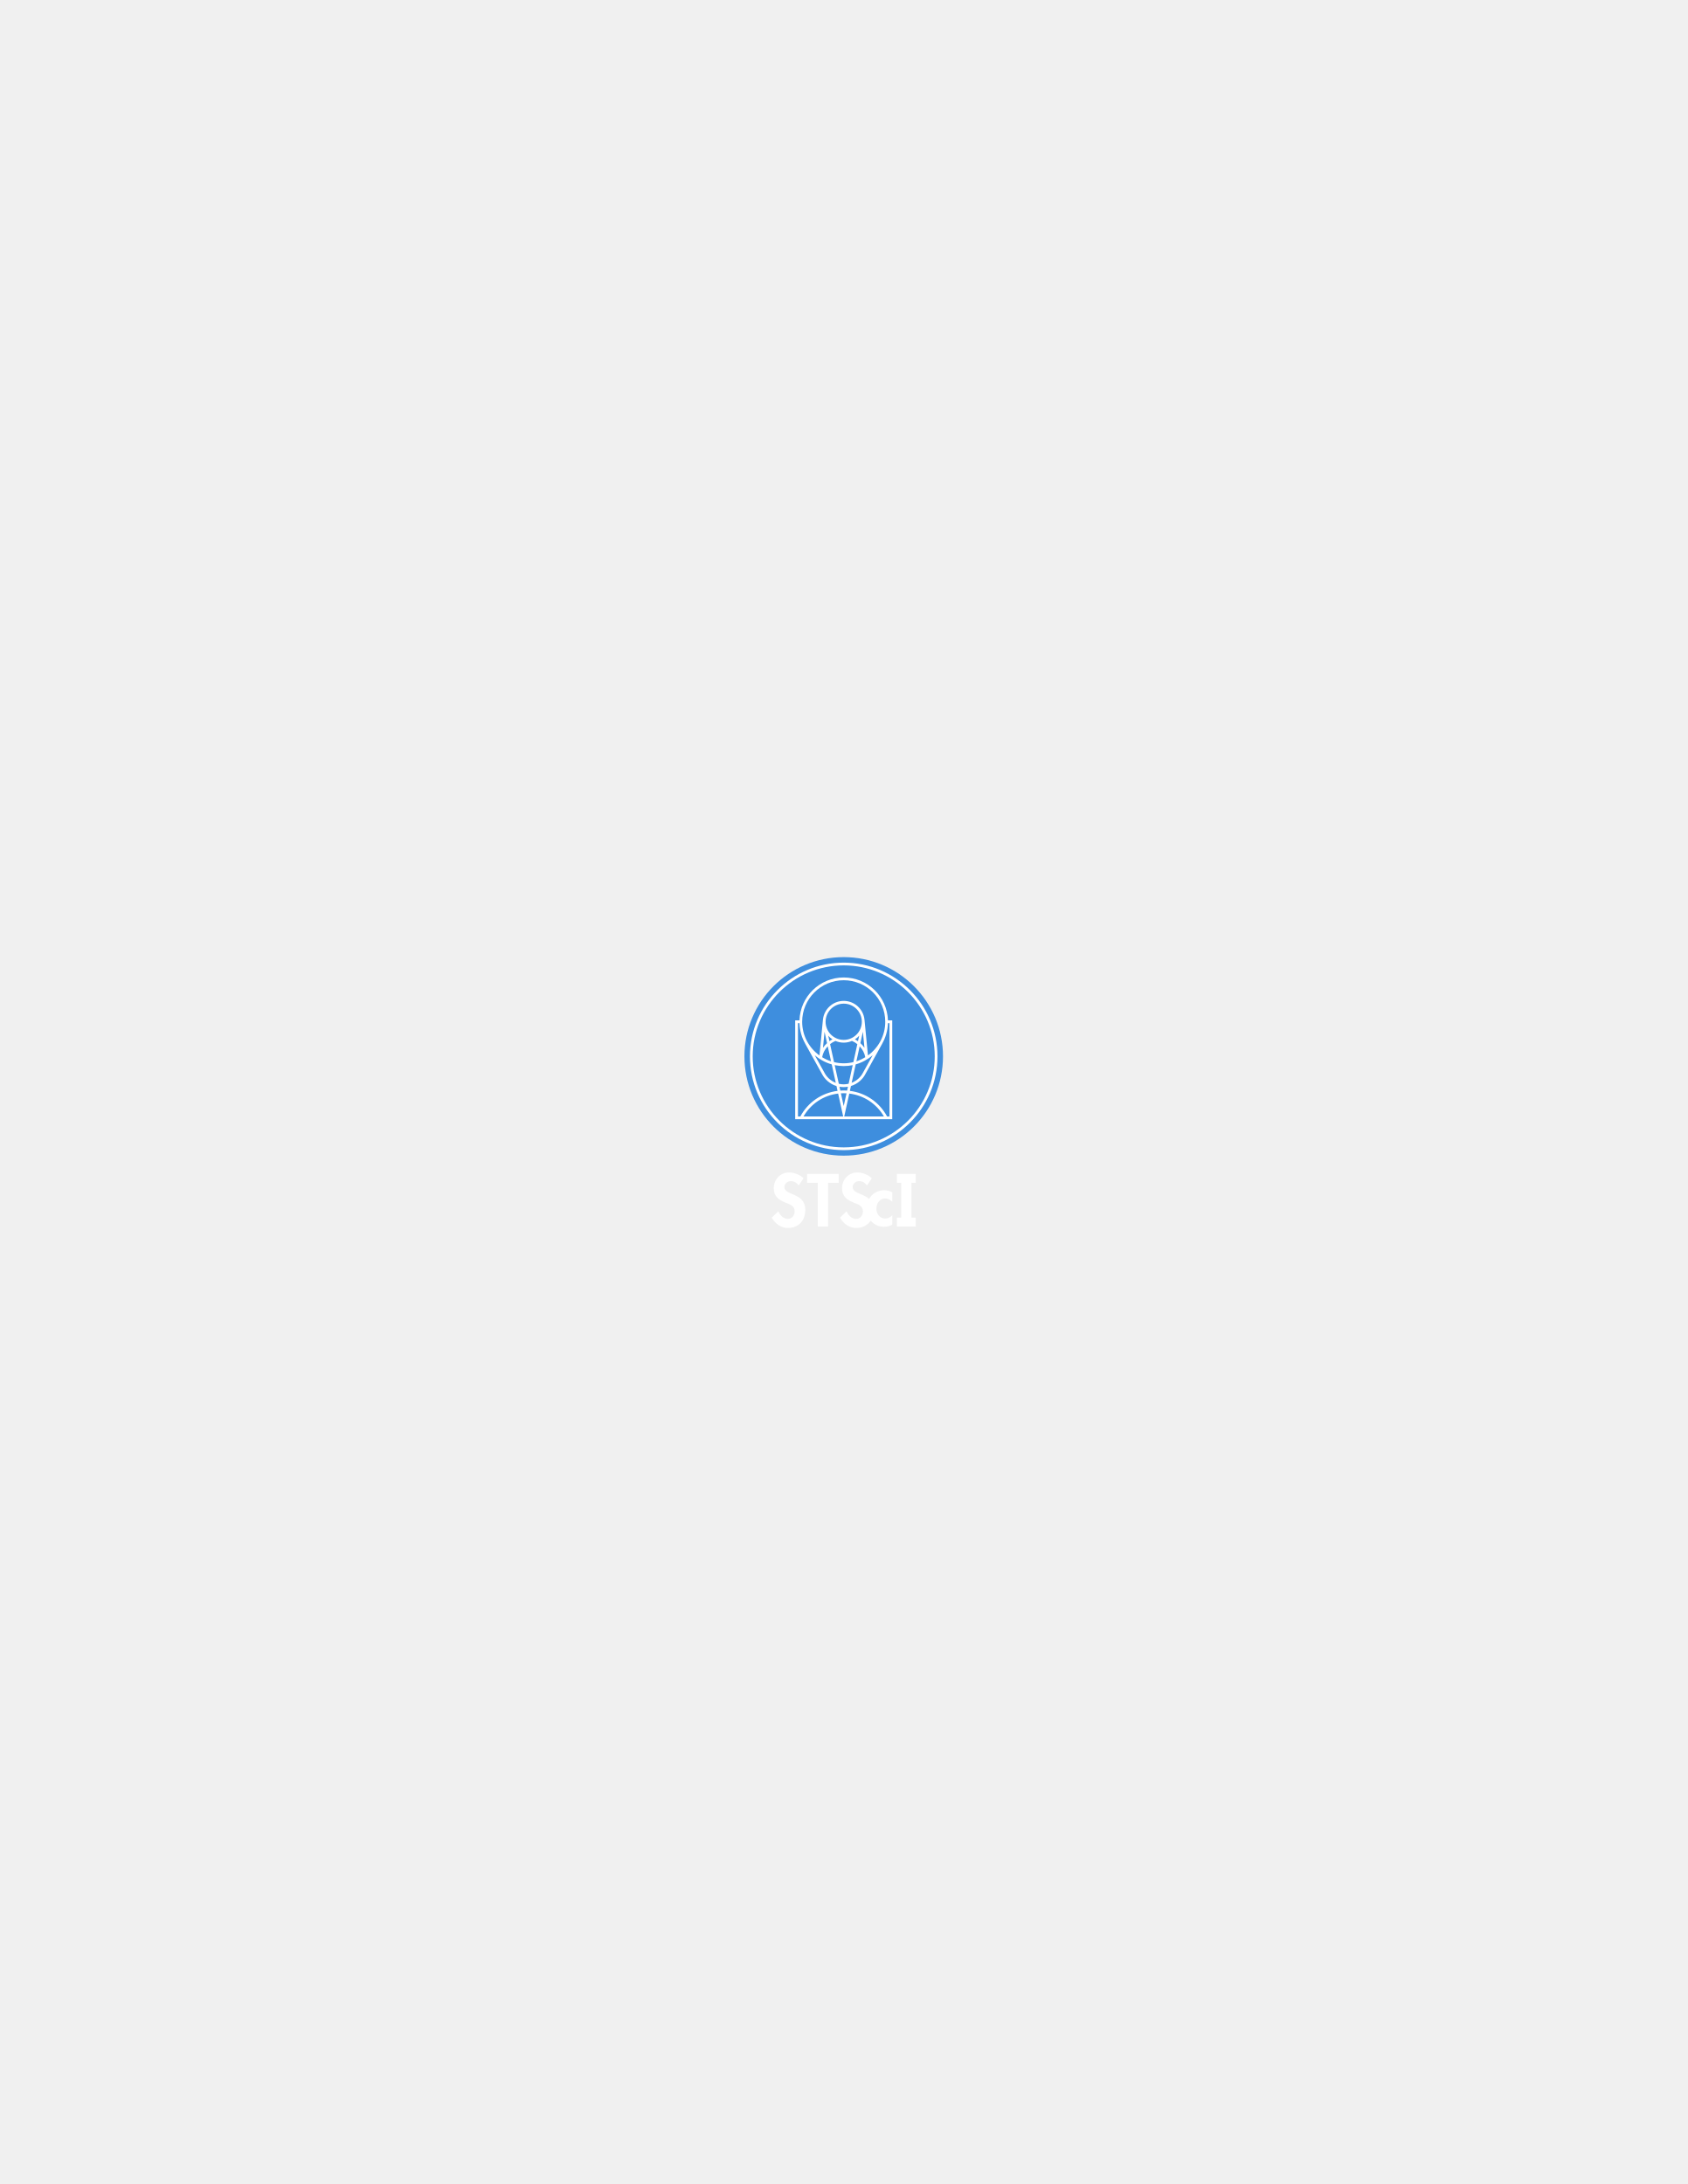
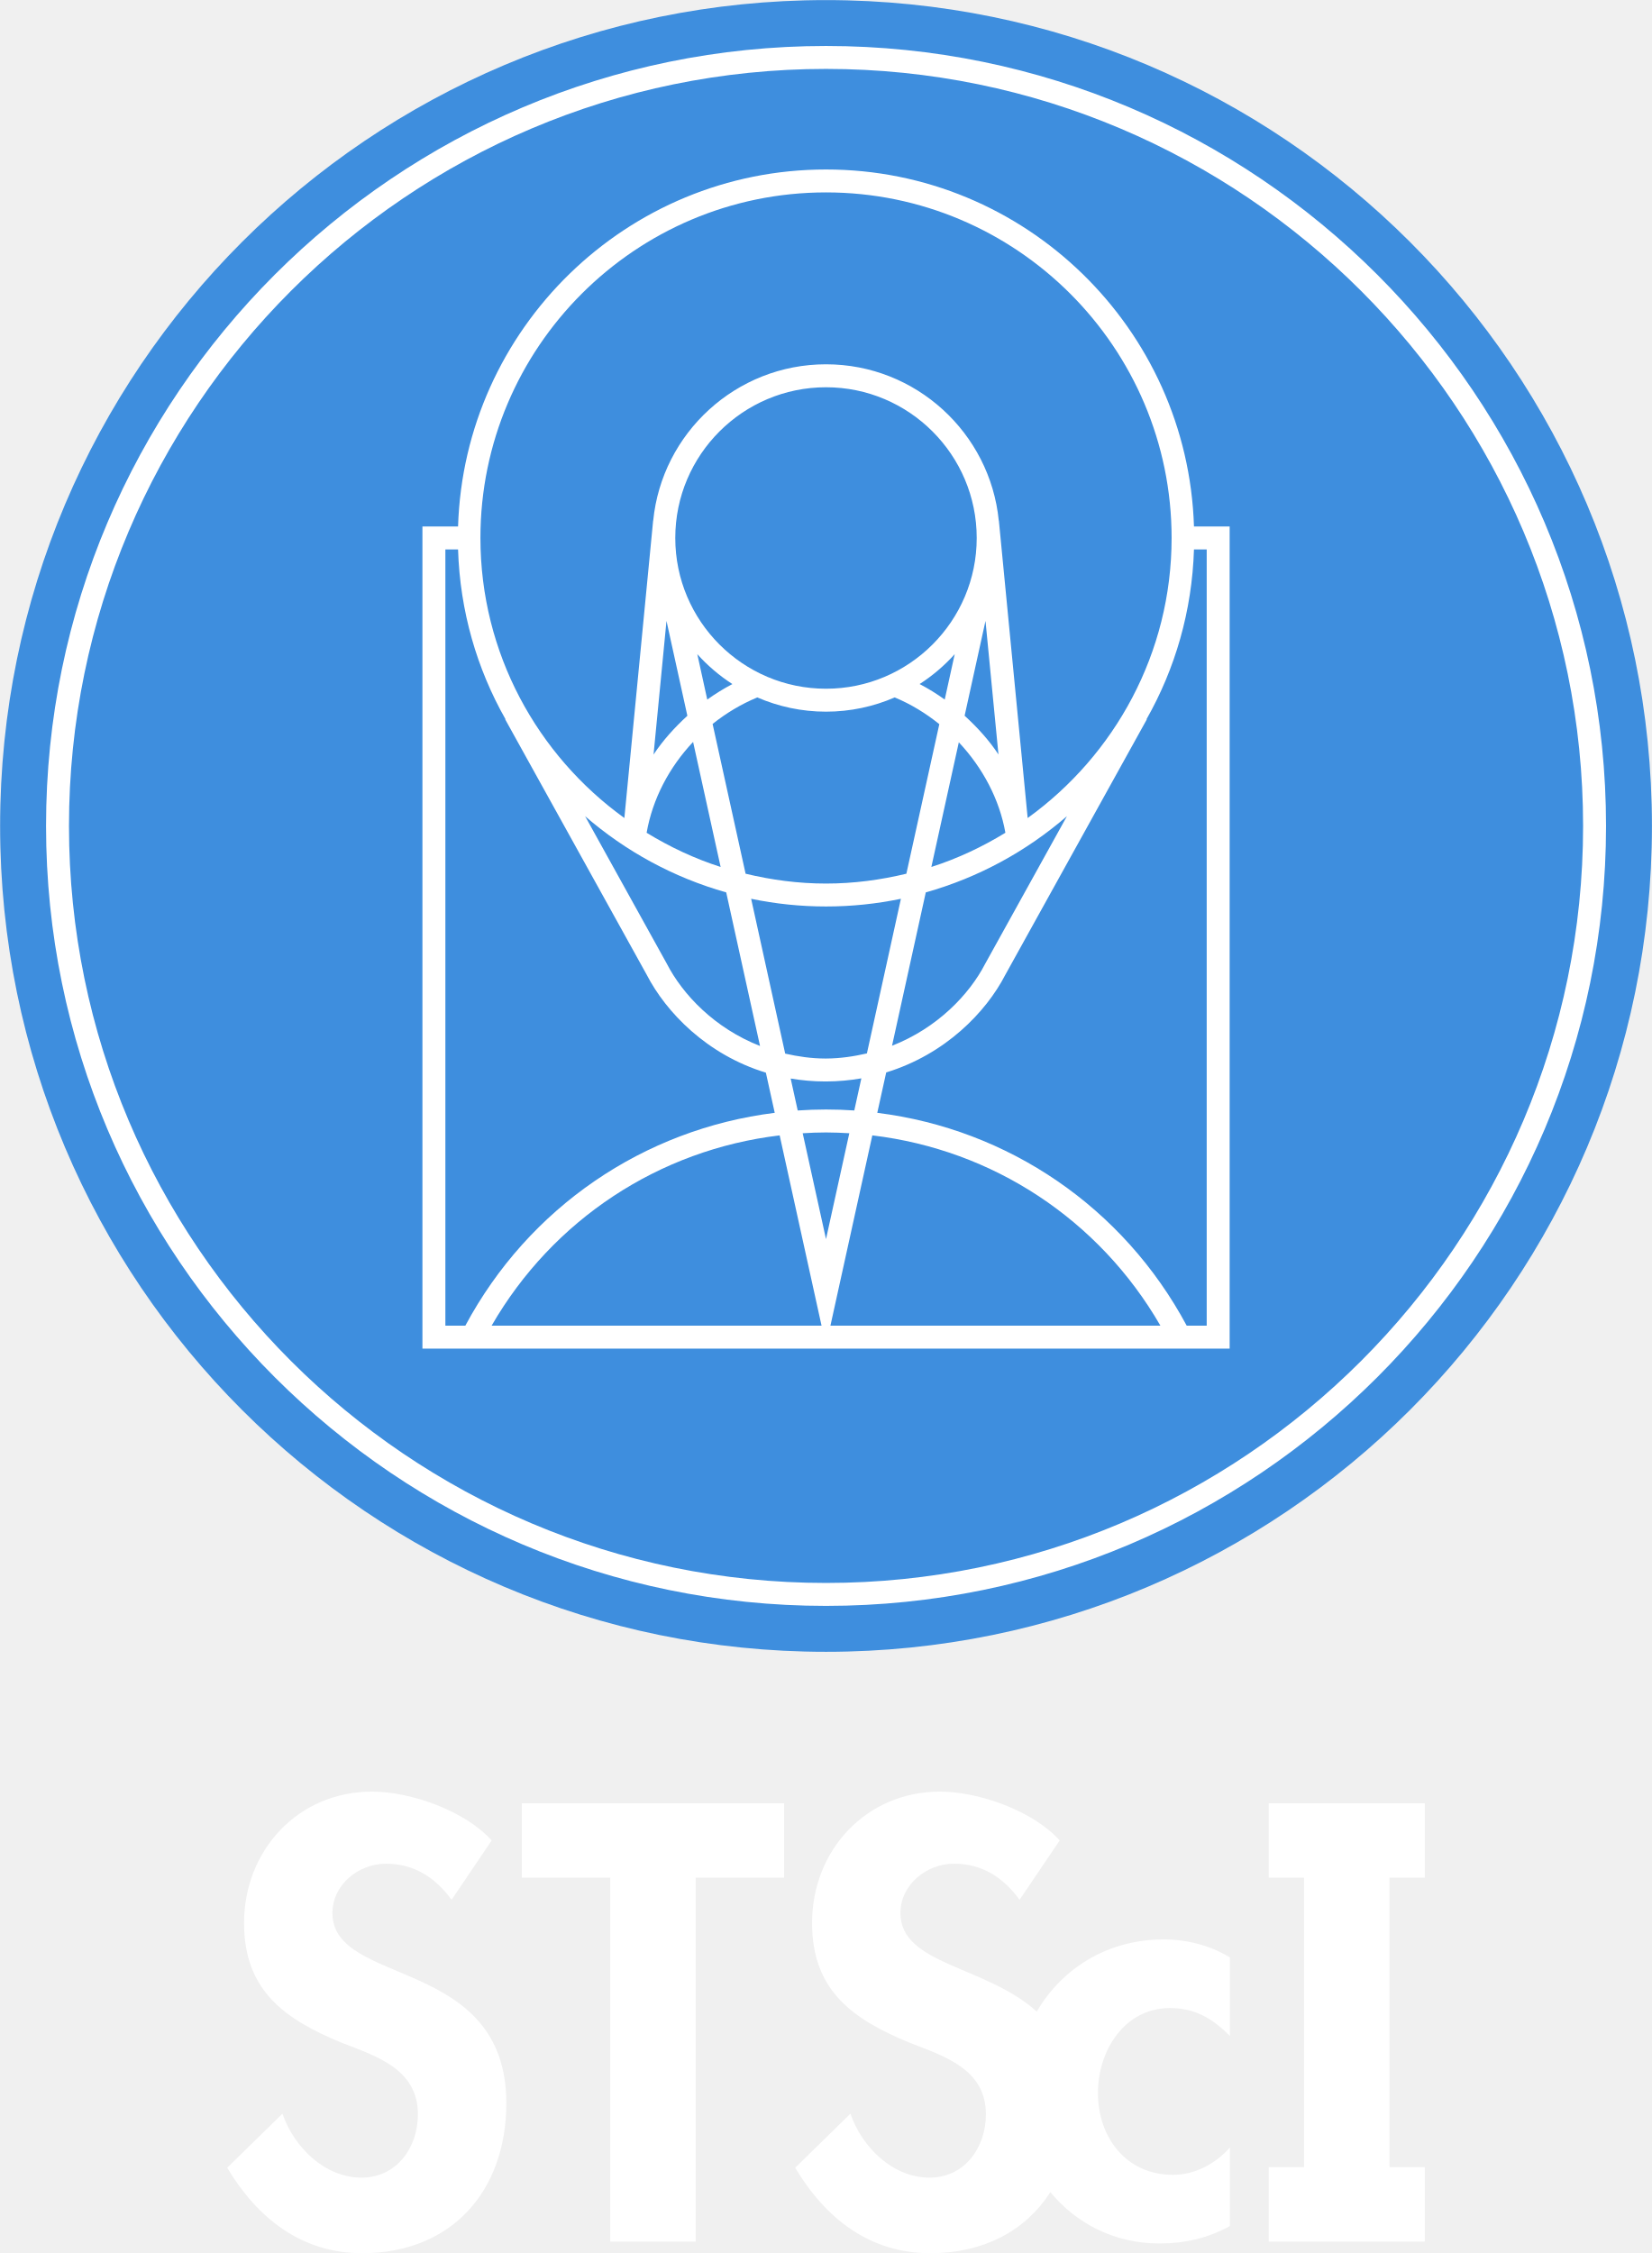
- <svg xmlns="http://www.w3.org/2000/svg" width="612" height="792" viewBox="0 0 612 792">
+ <svg xmlns="http://www.w3.org/2000/svg" viewBox="269.92 347.08 72 98.21">
  <g>
    <g>
      <g>
        <path fill="#fff" d="M289.604 429.893c-.707-.963-1.621-1.573-2.863-1.573-1.191 0-2.331.913-2.331 2.155 0 3.219 7.579 1.875 7.579 8.285 0 3.828-2.385 6.539-6.286 6.539-2.636 0-4.56-1.52-5.88-3.725l2.408-2.357c.507 1.47 1.851 2.788 3.447 2.788 1.519 0 2.458-1.294 2.458-2.763 0-1.977-1.826-2.533-3.319-3.116-2.459-1.013-4.259-2.256-4.259-5.221 0-3.168 2.356-5.727 5.575-5.727 1.699 0 4.055.837 5.219 2.128L289.604 429.893Z" />
        <path fill="#fff" d="M300.245 444.793h-3.725V428.93h-3.854v-3.244h11.432v3.244h-3.854V444.793Z" />
        <polygon fill="#fff" points="330.486 441.549 332.026 441.549 332.026 444.793 325.222 444.793 325.222 441.549 326.762 441.549 326.762 428.93 325.222 428.93 325.222 425.686 332.026 425.686 332.026 428.93 330.486 428.93" />
        <path fill="#fff" d="M320.919 434.613c1.09 0 1.851.454 2.611 1.215v-3.421c-.861-.532-1.901-.786-2.889-.786-2.438 0-4.43 1.256-5.53 3.146-2.228-2.014-5.943-2.037-5.943-4.293 0-1.242 1.141-2.155 2.331-2.155 1.243 0 2.154.61 2.863 1.573l1.749-2.586c-1.165-1.291-3.521-2.128-5.22-2.128-3.22 0-5.575 2.559-5.575 5.727 0 2.965 1.798 4.208 4.259 5.221 1.492.583 3.319 1.14 3.319 3.116 0 1.469-.94 2.763-2.459 2.763-1.597 0-2.94-1.318-3.446-2.788l-2.408 2.357c1.318 2.205 3.244 3.725 5.879 3.725 2.379 0 4.188-1.012 5.243-2.665 1.12 1.363 2.784 2.241 4.761 2.241 1.088 0 2.103-.229 3.066-.761v-3.421c-.635.71-1.521 1.19-2.484 1.19-2.029 0-3.269-1.621-3.269-3.573C317.777 436.486 318.918 434.613 320.919 434.613Z" />
      </g>
    </g>
    <g>
      <circle fill="#3e8ede" cx="305.925" cy="383.084" r="36" />
      <path fill="#fff" d="M305.924 417.082c-18.746 0-33.997-15.252-33.997-33.998 0-18.748 15.251-34 33.997-34 18.748 0 34 15.252 34 34C339.924 401.83 324.672 417.082 305.924 417.082ZM305.924 350.084c-18.195 0-32.997 14.804-32.997 33 0 18.195 14.802 32.998 32.997 32.998 18.196 0 33-14.803 33-32.998C338.924 364.888 324.12 350.084 305.924 350.084Z" />
      <path fill="#fff" d="M321.963 370.03c-.268-8.624-7.35-15.562-16.039-15.562-8.688 0-15.77 6.938-16.038 15.562h-1.553v35.837h35.185V370.03H321.963ZM305.924 355.467c8.307 0 15.064 6.758 15.064 15.063 0 5.024-2.482 9.47-6.274 12.208l-1.255-12.963h-.004c-.38-3.82-3.612-6.815-7.531-6.815-3.92 0-7.152 2.995-7.532 6.815h-.003l-1.254 12.963c-3.793-2.738-6.274-7.184-6.274-12.208C290.86 362.225 297.617 355.467 305.924 355.467ZM305.924 401.094l-1.016-4.615c.337-.021.675-.035 1.016-.035s.679.015 1.016.035L305.924 401.094ZM307.943 396.572c5.248.625 9.888 3.668 12.557 8.295h-14.383L307.943 396.572ZM305.73 404.867h-14.382c2.669-4.627 7.308-7.67 12.556-8.295L305.73 404.867ZM305.924 395.444c-.414 0-.825.015-1.233.043l-.307-1.393c.482.081.985.128 1.514.128.009 0 .019 0 .028 0 .537-.002 1.049-.051 1.539-.136l-.308 1.4C306.749 395.458 306.338 395.444 305.924 395.444ZM305.922 393.222c-.008 0-.016 0-.024 0-.625 0-1.2-.09-1.753-.214l-1.484-6.749c1.055.219 2.146.335 3.264.335s2.209-.116 3.264-.335l-1.482 6.74C307.145 393.127 306.559 393.22 305.922 393.222ZM298.971 374.145l.91 4.136c-.555.51-1.062 1.067-1.474 1.69L298.971 374.145ZM300.314 375.596c.45.499.963.938 1.53 1.303-.384.2-.747.426-1.096.676L300.314 375.596ZM302.929 377.481c.919.398 1.932.621 2.995.621 1.064 0 2.076-.223 2.995-.621.702.292 1.354.689 1.944 1.166l-1.436 6.519c-1.126.271-2.296.429-3.504.429s-2.378-.158-3.504-.429l-1.438-6.529C301.57 378.167 302.221 377.775 302.929 377.481ZM313.441 379.968c-.411-.623-.919-1.18-1.475-1.689l.91-4.134L313.441 379.968ZM311.099 377.574c-.349-.25-.712-.476-1.095-.676.566-.364 1.08-.804 1.53-1.303L311.099 377.574ZM311.713 379.437c1.043 1.112 1.773 2.489 2.03 3.944-1.007.615-2.083 1.124-3.227 1.491L311.713 379.437ZM312.493 370.531c0 3.623-2.946 6.571-6.569 6.571s-6.57-2.948-6.57-6.571 2.947-6.57 6.57-6.57S312.493 366.908 312.493 370.531ZM300.131 379.421l1.2 5.451c-1.144-.367-2.22-.876-3.226-1.491C298.365 381.901 299.088 380.527 300.131 379.421ZM301.574 385.98l1.474 6.695c-1.978-.772-3.372-2.244-4.062-3.585l-3.562-6.431C297.184 384.185 299.273 385.331 301.574 385.98ZM310.273 385.98c2.303-.649 4.393-1.796 6.153-3.322l-3.57 6.445c-.683 1.322-2.073 2.786-4.054 3.562L310.273 385.98ZM289.333 371.03h.553c.083 2.685.82 5.204 2.069 7.403l-.013.007 6.162 11.121c.847 1.646 2.63 3.495 5.199 4.277l.386 1.751c-5.709.712-10.725 4.124-13.486 9.278h-.87V371.03ZM322.518 404.867h-.872c-2.761-5.154-7.778-8.566-13.487-9.278l.389-1.761c2.574-.788 4.354-2.629 5.191-4.254l6.168-11.135-.013-.007c1.249-2.199 1.986-4.719 2.069-7.403h.555V404.867Z " />
    </g>
  </g>
</svg>
